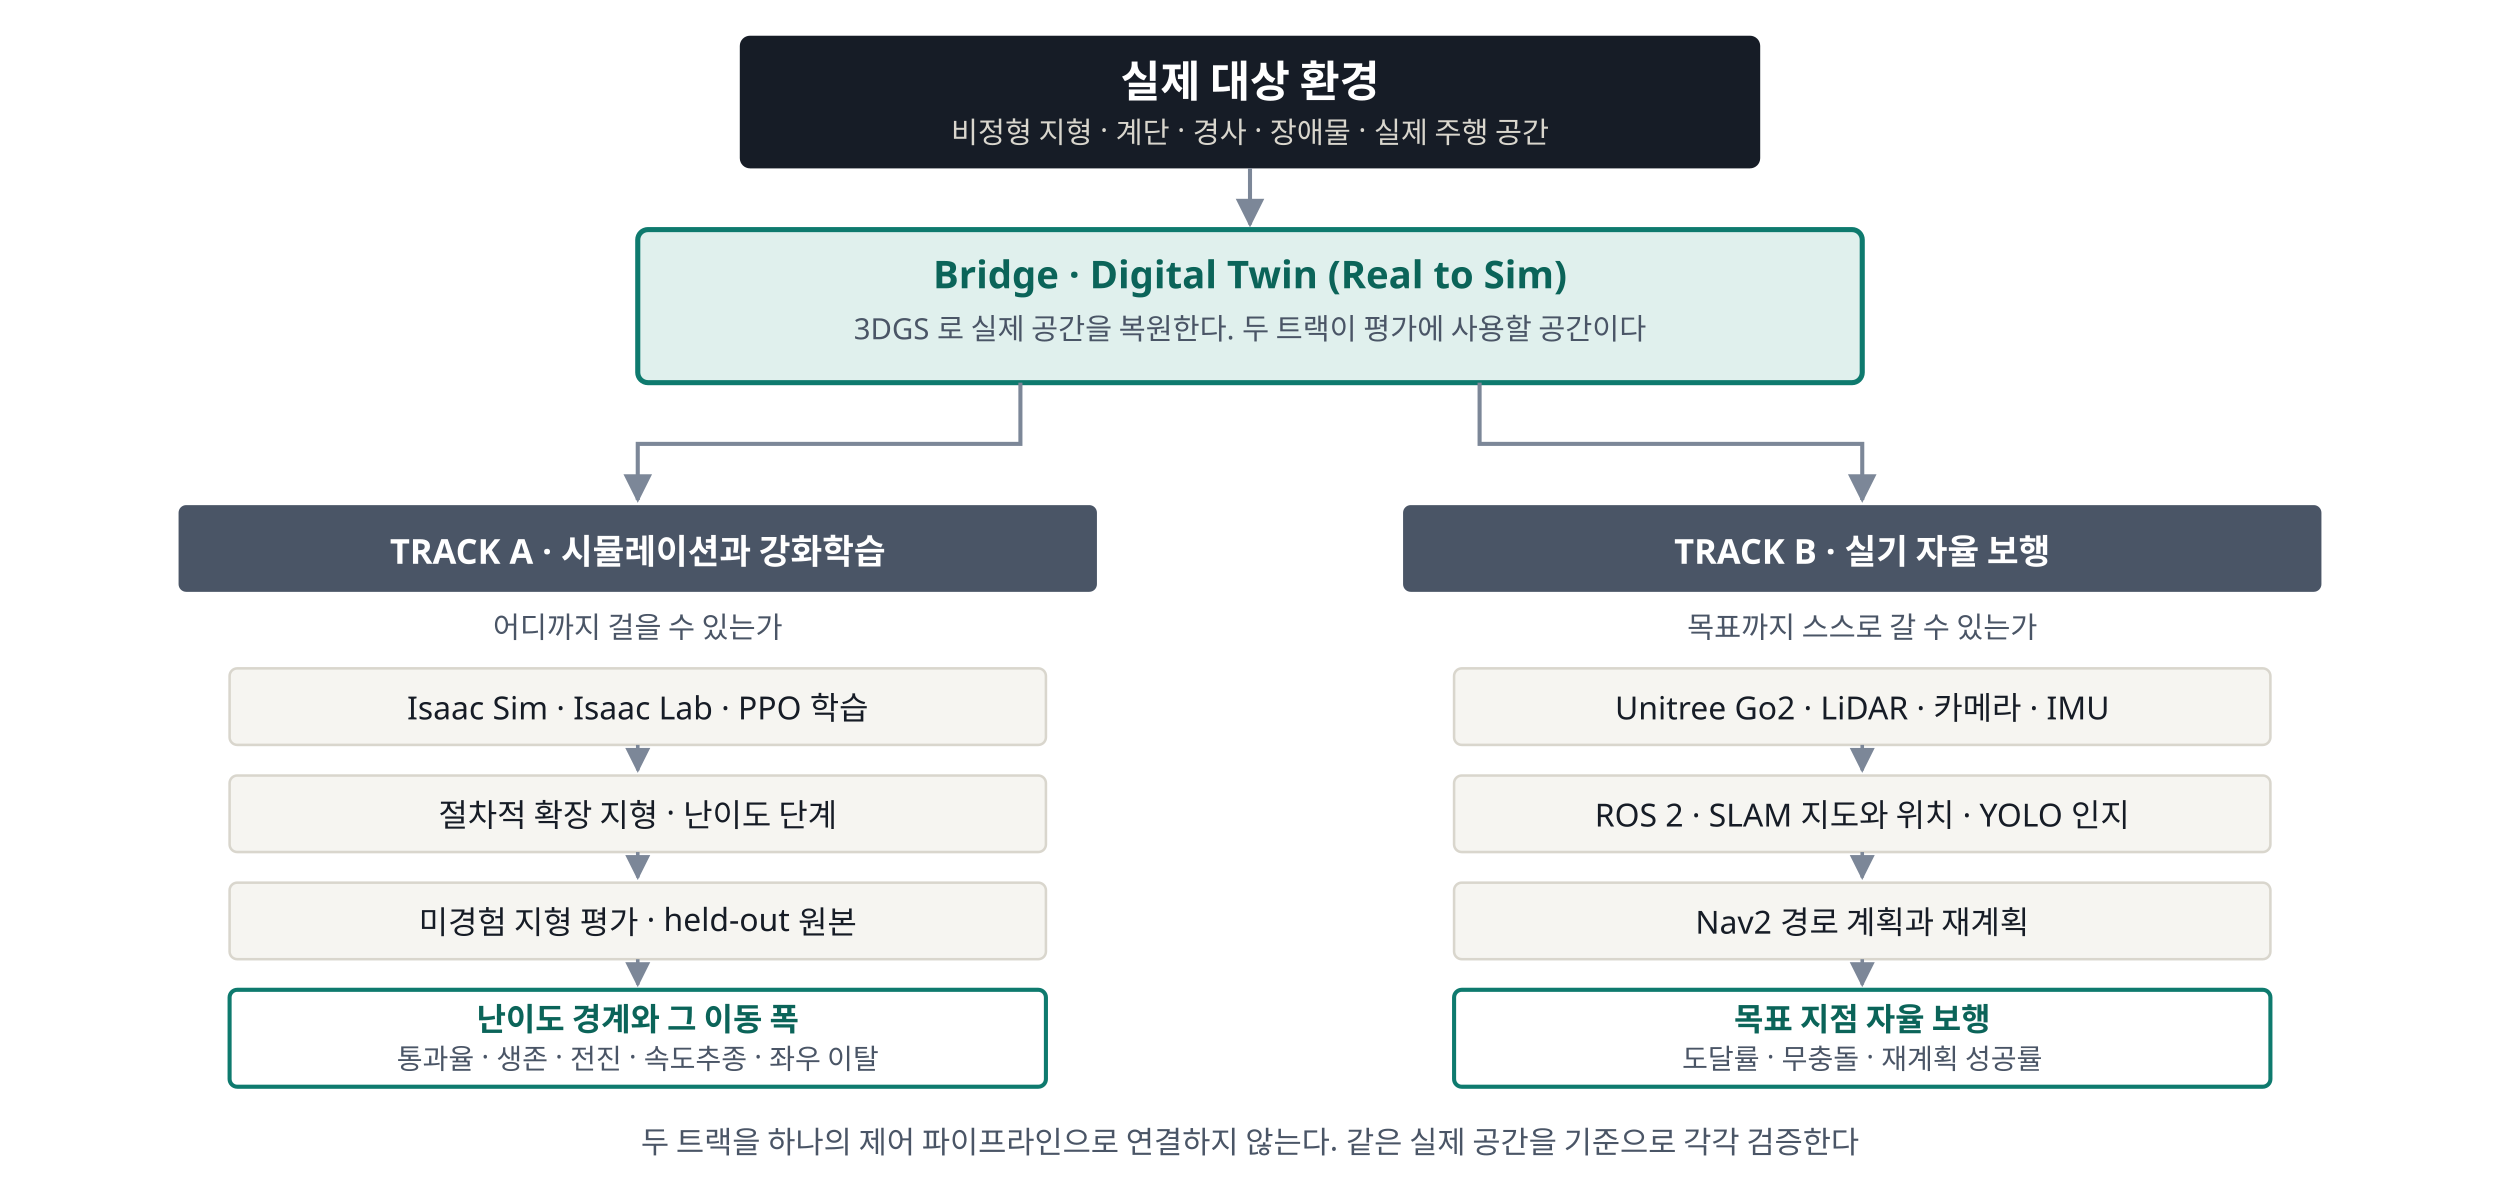
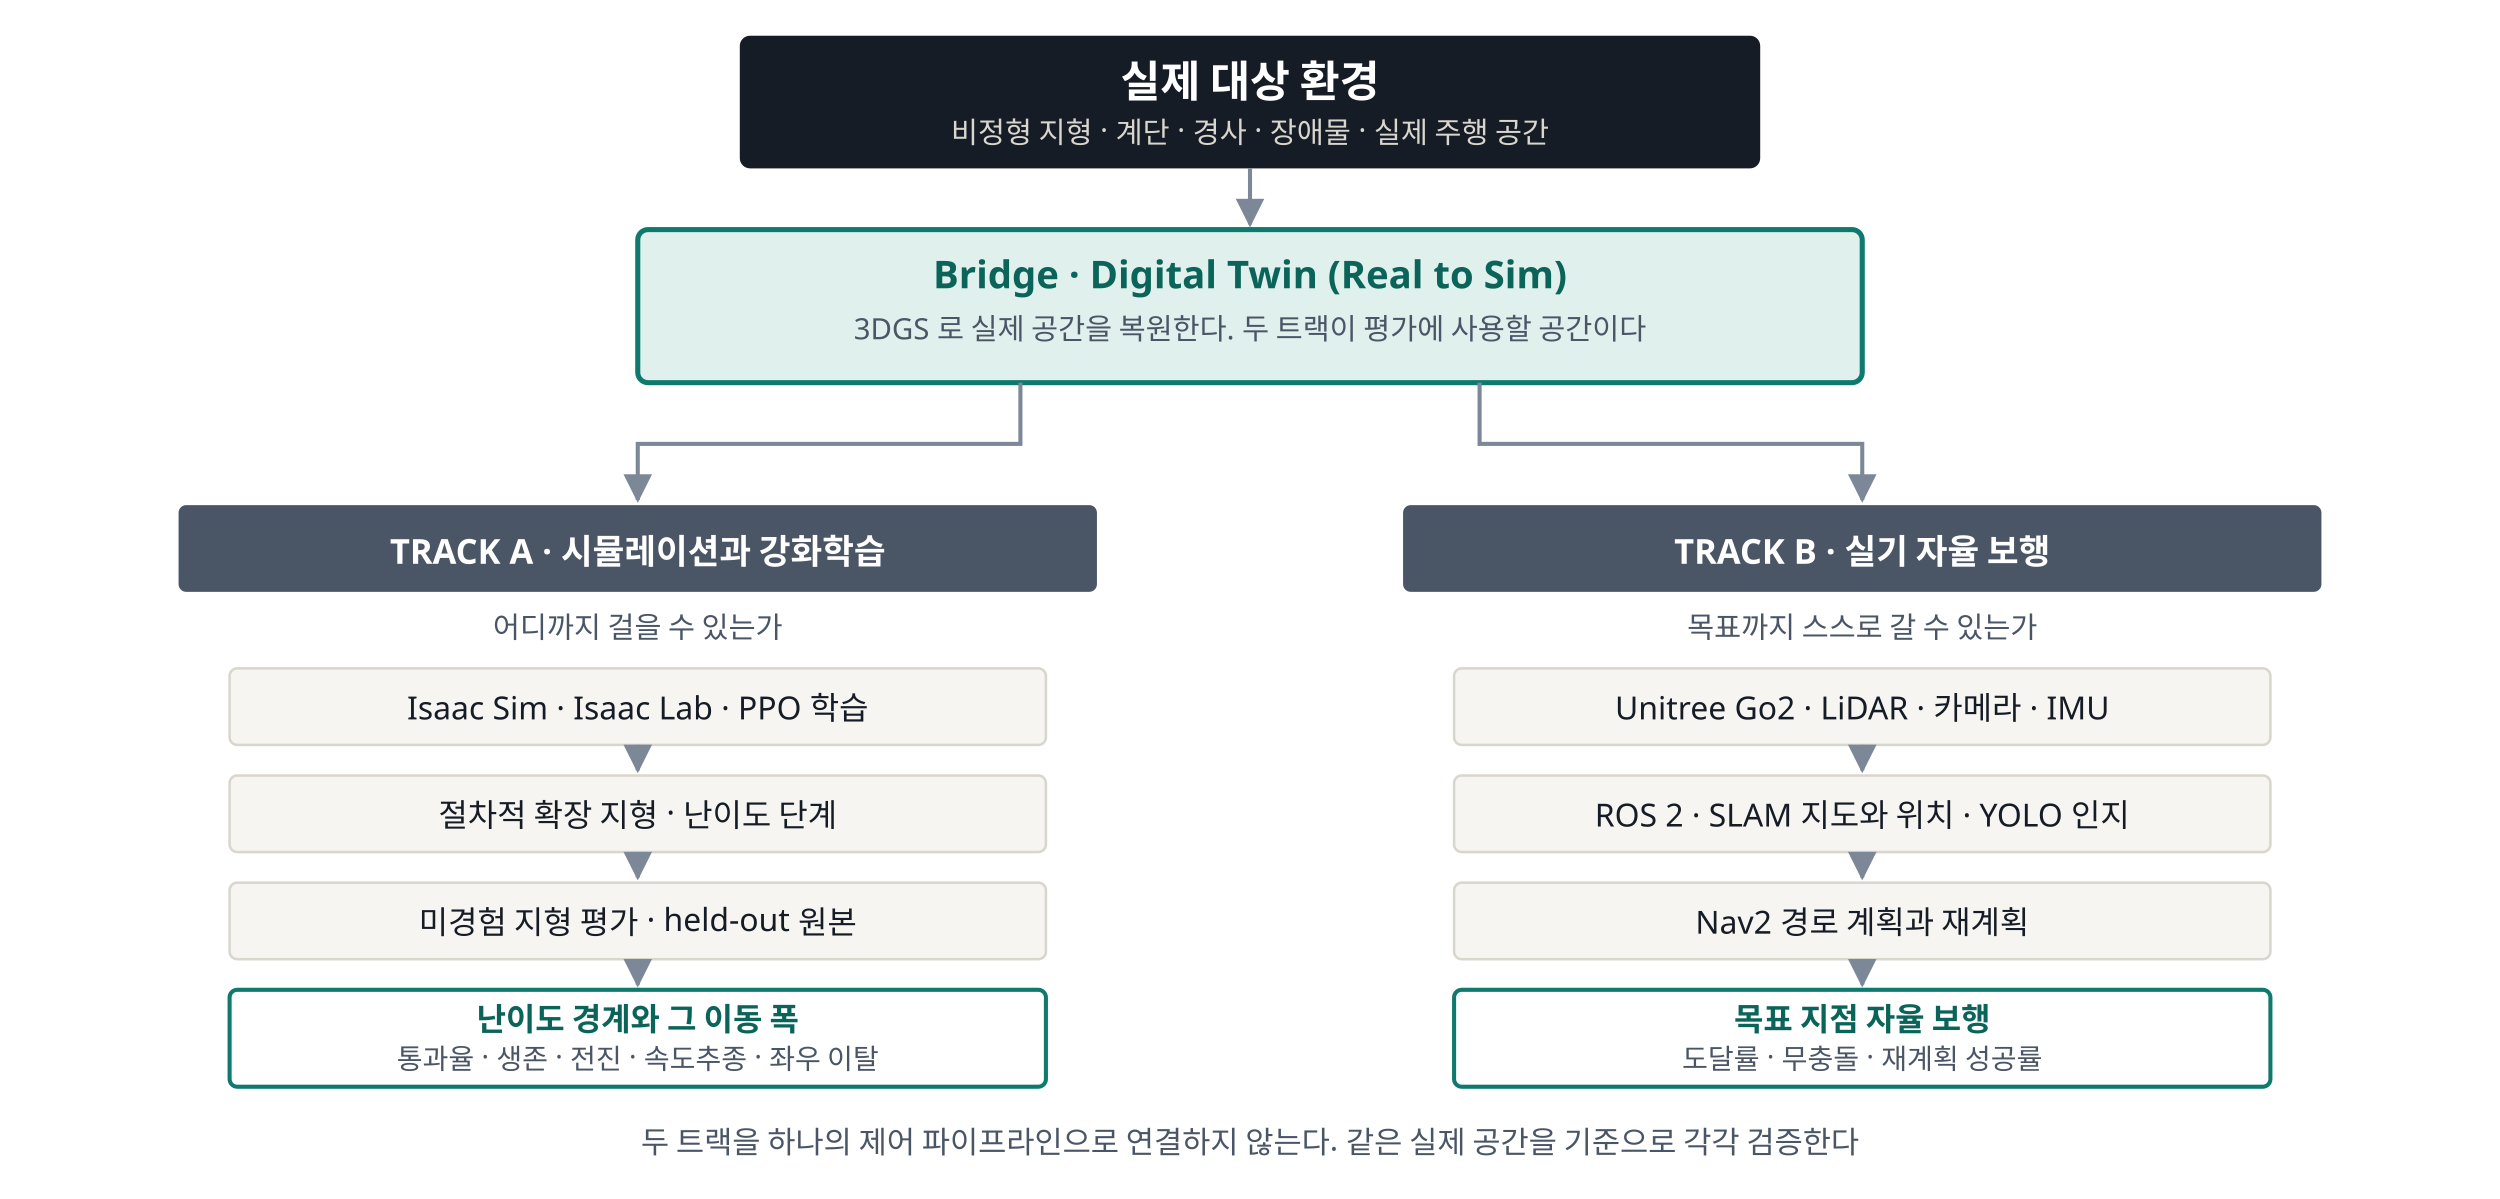
<svg xmlns="http://www.w3.org/2000/svg" viewBox="0 0 980 470" width="980" height="470" font-family="Malgun Gothic, 맑은 고딕, sans-serif">
  <defs>
    <marker id="a" viewBox="0 0 10 10" refX="9" refY="5" markerWidth="7" markerHeight="7" orient="auto">
      <path d="M0 0 L10 5 L0 10 z" fill="#7c8798" />
    </marker>
  </defs>
  <rect width="980" height="470" fill="#ffffff" />
  <rect x="290" y="14" width="400" height="52" rx="4" fill="#161c26" />
  <text x="490" y="38" text-anchor="middle" fill="#fff" font-size="17" font-weight="700">실제 대상 환경</text>
  <text x="490" y="56" text-anchor="middle" fill="#d9d6cd" font-size="11.5">비정형 지형 · 계단 · 경사 · 장애물 · 실제 주행 공간</text>
  <line x1="490" y1="66" x2="490" y2="88" stroke="#7c8798" stroke-width="1.6" marker-end="url(#a)" />
  <rect x="250" y="90" width="480" height="60" rx="4" fill="#e0f0ed" stroke="#0e7a6e" stroke-width="2" />
  <text x="490" y="113" text-anchor="middle" fill="#0b6459" font-size="15" font-weight="700">Bridge · Digital Twin (Real to Sim)</text>
  <text x="490" y="133" text-anchor="middle" fill="#4a5566" font-size="11.5">3DGS 로 실제 공간을 복원한다. 두 트랙이 평가에 사용할 공간이다</text>
  <path d="M400 150 L400 174 L250 174 L250 196" fill="none" stroke="#7c8798" stroke-width="1.6" marker-end="url(#a)" />
  <path d="M580 150 L580 174 L730 174 L730 196" fill="none" stroke="#7c8798" stroke-width="1.6" marker-end="url(#a)" />
  <rect x="70" y="198" width="360" height="34" rx="3" fill="#4a5566" />
  <text x="250" y="221" text-anchor="middle" fill="#fff" font-size="13.5" font-weight="700">TRACK A · 시뮬레이션과 강화학습</text>
  <text x="250" y="250" text-anchor="middle" fill="#4a5566" font-size="11.5">어디까지 걸을 수 있는가</text>
  <g font-size="12.5" fill="#161c26">
    <rect x="90" y="262" width="320" height="30" rx="3" fill="#f6f5f1" stroke="#d9d6cd" />
    <text x="250" y="282" text-anchor="middle">Isaac Sim · Isaac Lab · PPO 학습</text>
    <rect x="90" y="304" width="320" height="30" rx="3" fill="#f6f5f1" stroke="#d9d6cd" />
    <text x="250" y="324" text-anchor="middle">절차적 확장 지형 · 난이도 단계</text>
    <rect x="90" y="346" width="320" height="30" rx="3" fill="#f6f5f1" stroke="#d9d6cd" />
    <text x="250" y="366" text-anchor="middle">미경험 지형 평가 · held-out 원본</text>
    <rect x="90" y="388" width="320" height="38" rx="3" fill="#fff" stroke="#0e7a6e" stroke-width="1.6" />
    <text x="250" y="404" text-anchor="middle" font-weight="700" fill="#0b6459">난이도 경계와 그 이동 폭</text>
    <text x="250" y="419" text-anchor="middle" font-size="11" fill="#4a5566">통과율 · 생존 · 전진 · 속도추종 · 좌우 이탈</text>
  </g>
-   <line x1="250" y1="292" x2="250" y2="302" stroke="#7c8798" stroke-width="1.4" marker-end="url(#a)" />
-   <line x1="250" y1="334" x2="250" y2="344" stroke="#7c8798" stroke-width="1.4" marker-end="url(#a)" />
-   <line x1="250" y1="376" x2="250" y2="386" stroke="#7c8798" stroke-width="1.4" marker-end="url(#a)" />
+   <line x1="250" y1="292" x2="250" y2="302" stroke="#7c8798" stroke-width="1.6" marker-end="url(#a)" />
+   <line x1="250" y1="334" x2="250" y2="344" stroke="#7c8798" stroke-width="1.6" marker-end="url(#a)" />
+   <line x1="250" y1="376" x2="250" y2="386" stroke="#7c8798" stroke-width="1.6" marker-end="url(#a)" />
  <rect x="550" y="198" width="360" height="34" rx="3" fill="#4a5566" />
  <text x="730" y="221" text-anchor="middle" fill="#fff" font-size="13.5" font-weight="700">TRACK B · 실기 자율 보행</text>
  <text x="730" y="250" text-anchor="middle" fill="#4a5566" font-size="11.5">목표까지 스스로 갈 수 있는가</text>
  <g font-size="12.5" fill="#161c26">
    <rect x="570" y="262" width="320" height="30" rx="3" fill="#f6f5f1" stroke="#d9d6cd" />
    <text x="730" y="282" text-anchor="middle">Unitree Go2 · LiDAR · 카메라 · IMU</text>
    <rect x="570" y="304" width="320" height="30" rx="3" fill="#f6f5f1" stroke="#d9d6cd" />
    <text x="730" y="324" text-anchor="middle">ROS 2 · SLAM 지도와 위치 · YOLO 인지</text>
    <rect x="570" y="346" width="320" height="30" rx="3" fill="#f6f5f1" stroke="#d9d6cd" />
    <text x="730" y="366" text-anchor="middle">Nav2 경로 계획과 재계획</text>
    <rect x="570" y="388" width="320" height="38" rx="3" fill="#fff" stroke="#0e7a6e" stroke-width="1.6" />
    <text x="730" y="404" text-anchor="middle" font-weight="700" fill="#0b6459">목표 지점 자율 보행</text>
    <text x="730" y="419" text-anchor="middle" font-size="11" fill="#4a5566">도달률 · 무충돌 · 재계획 성공률</text>
  </g>
-   <line x1="730" y1="292" x2="730" y2="302" stroke="#7c8798" stroke-width="1.4" marker-end="url(#a)" />
-   <line x1="730" y1="334" x2="730" y2="344" stroke="#7c8798" stroke-width="1.4" marker-end="url(#a)" />
-   <line x1="730" y1="376" x2="730" y2="386" stroke="#7c8798" stroke-width="1.4" marker-end="url(#a)" />
+   <line x1="730" y1="292" x2="730" y2="302" stroke="#7c8798" stroke-width="1.6" marker-end="url(#a)" />
+   <line x1="730" y1="334" x2="730" y2="344" stroke="#7c8798" stroke-width="1.6" marker-end="url(#a)" />
+   <line x1="730" y1="376" x2="730" y2="386" stroke="#7c8798" stroke-width="1.6" marker-end="url(#a)" />
  <text x="490" y="452" text-anchor="middle" font-size="12" fill="#4a5566">두 트랙을 하나의 제어 파이프라인으로 연결하지 않는다. 같은 실제 공간을 기준으로 각각 검증한다</text>
</svg>
